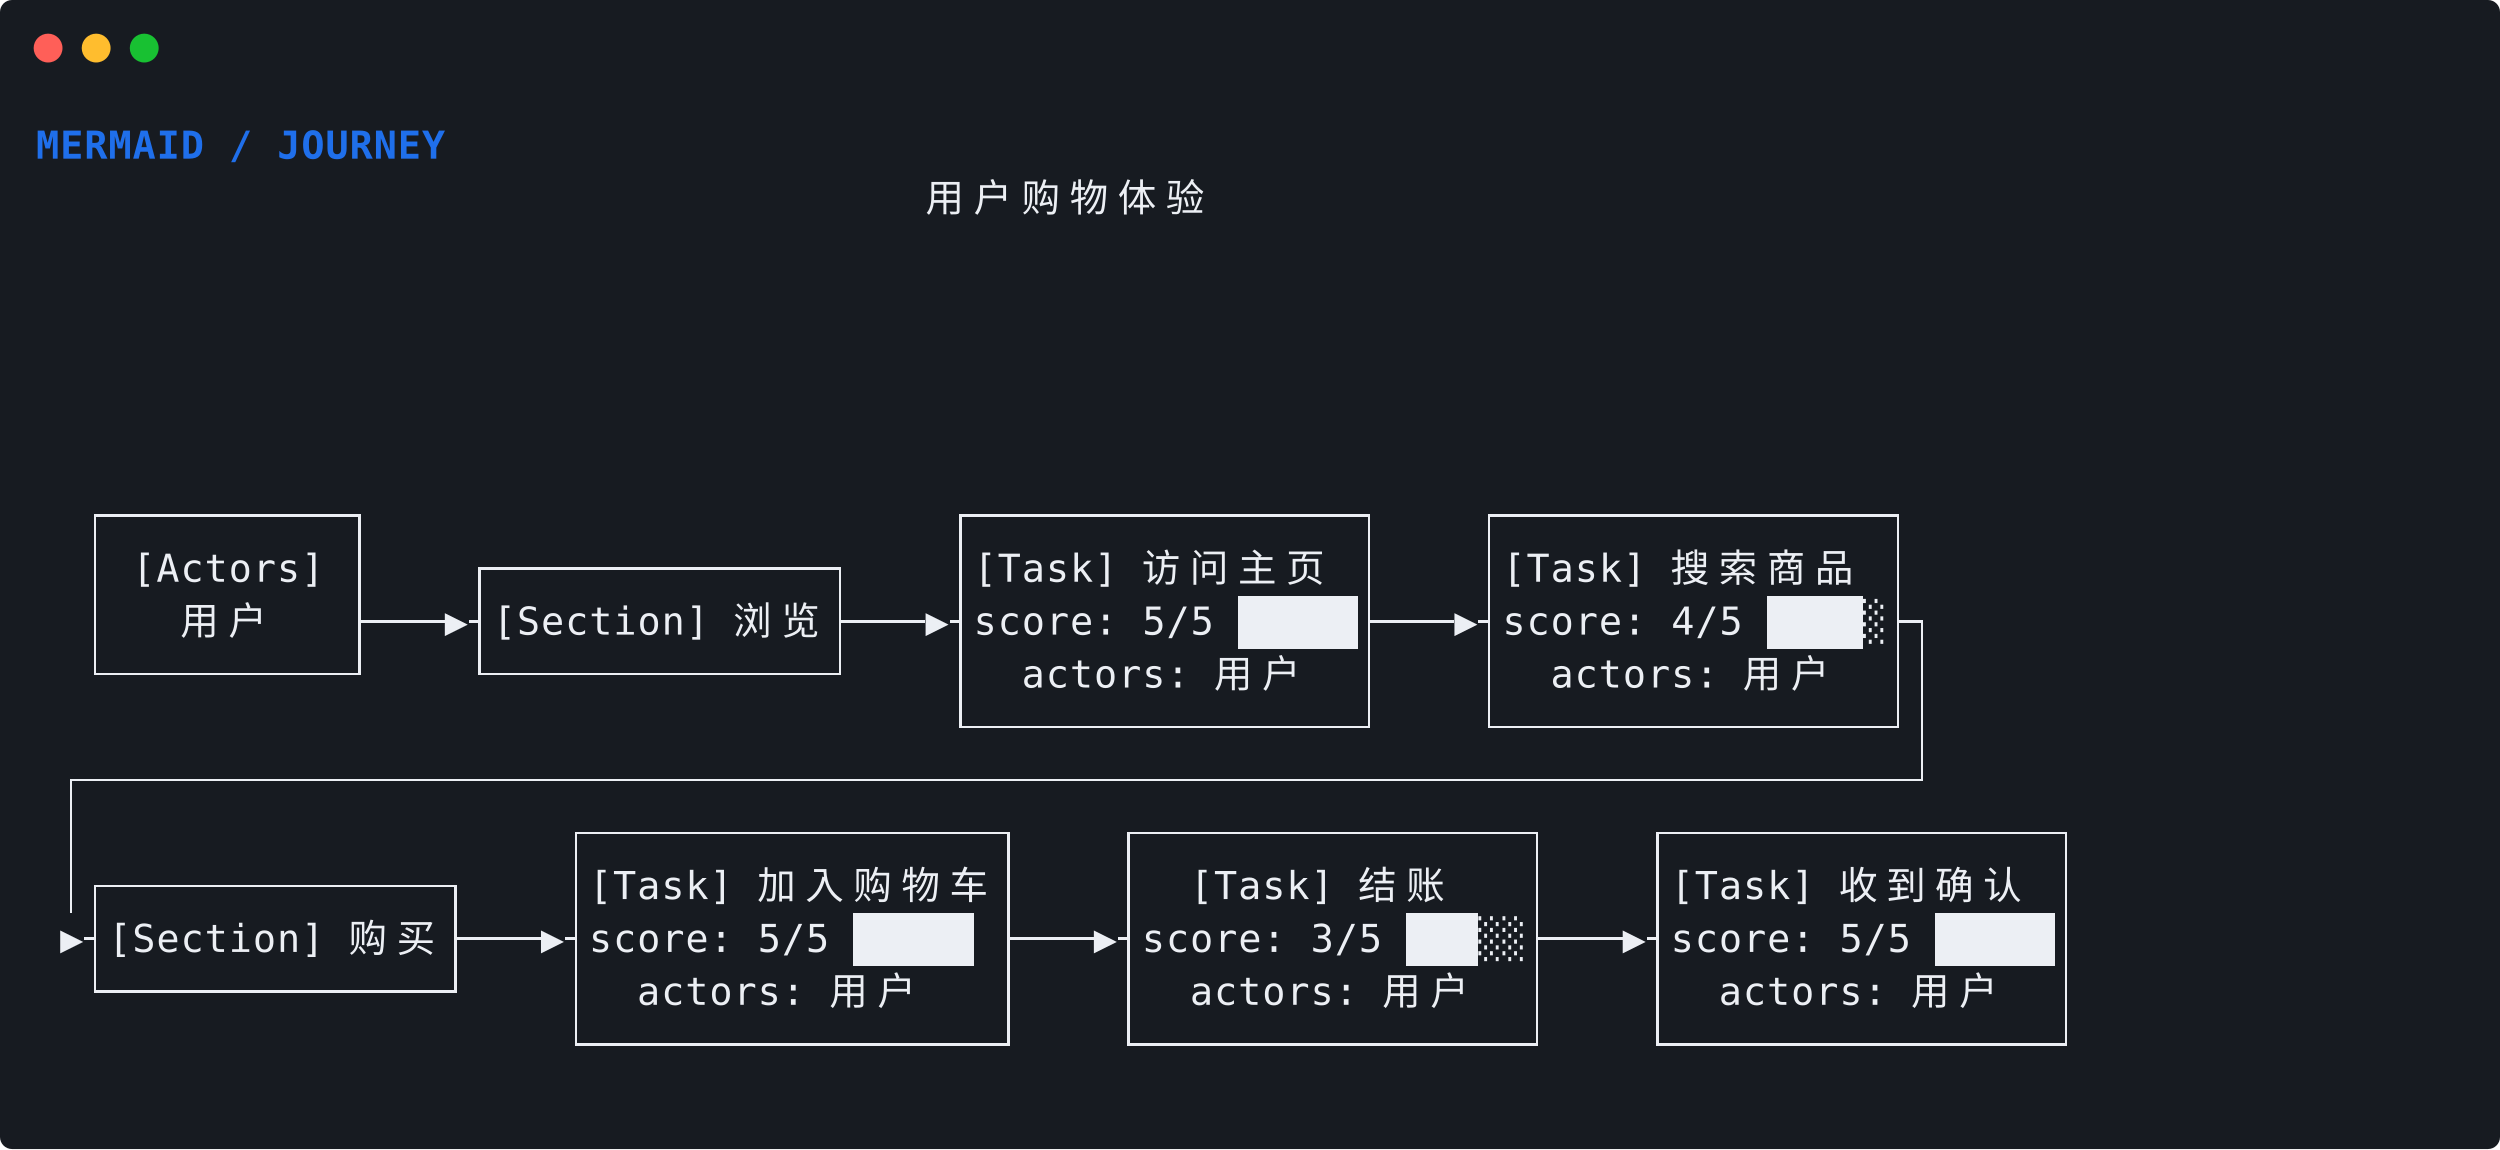
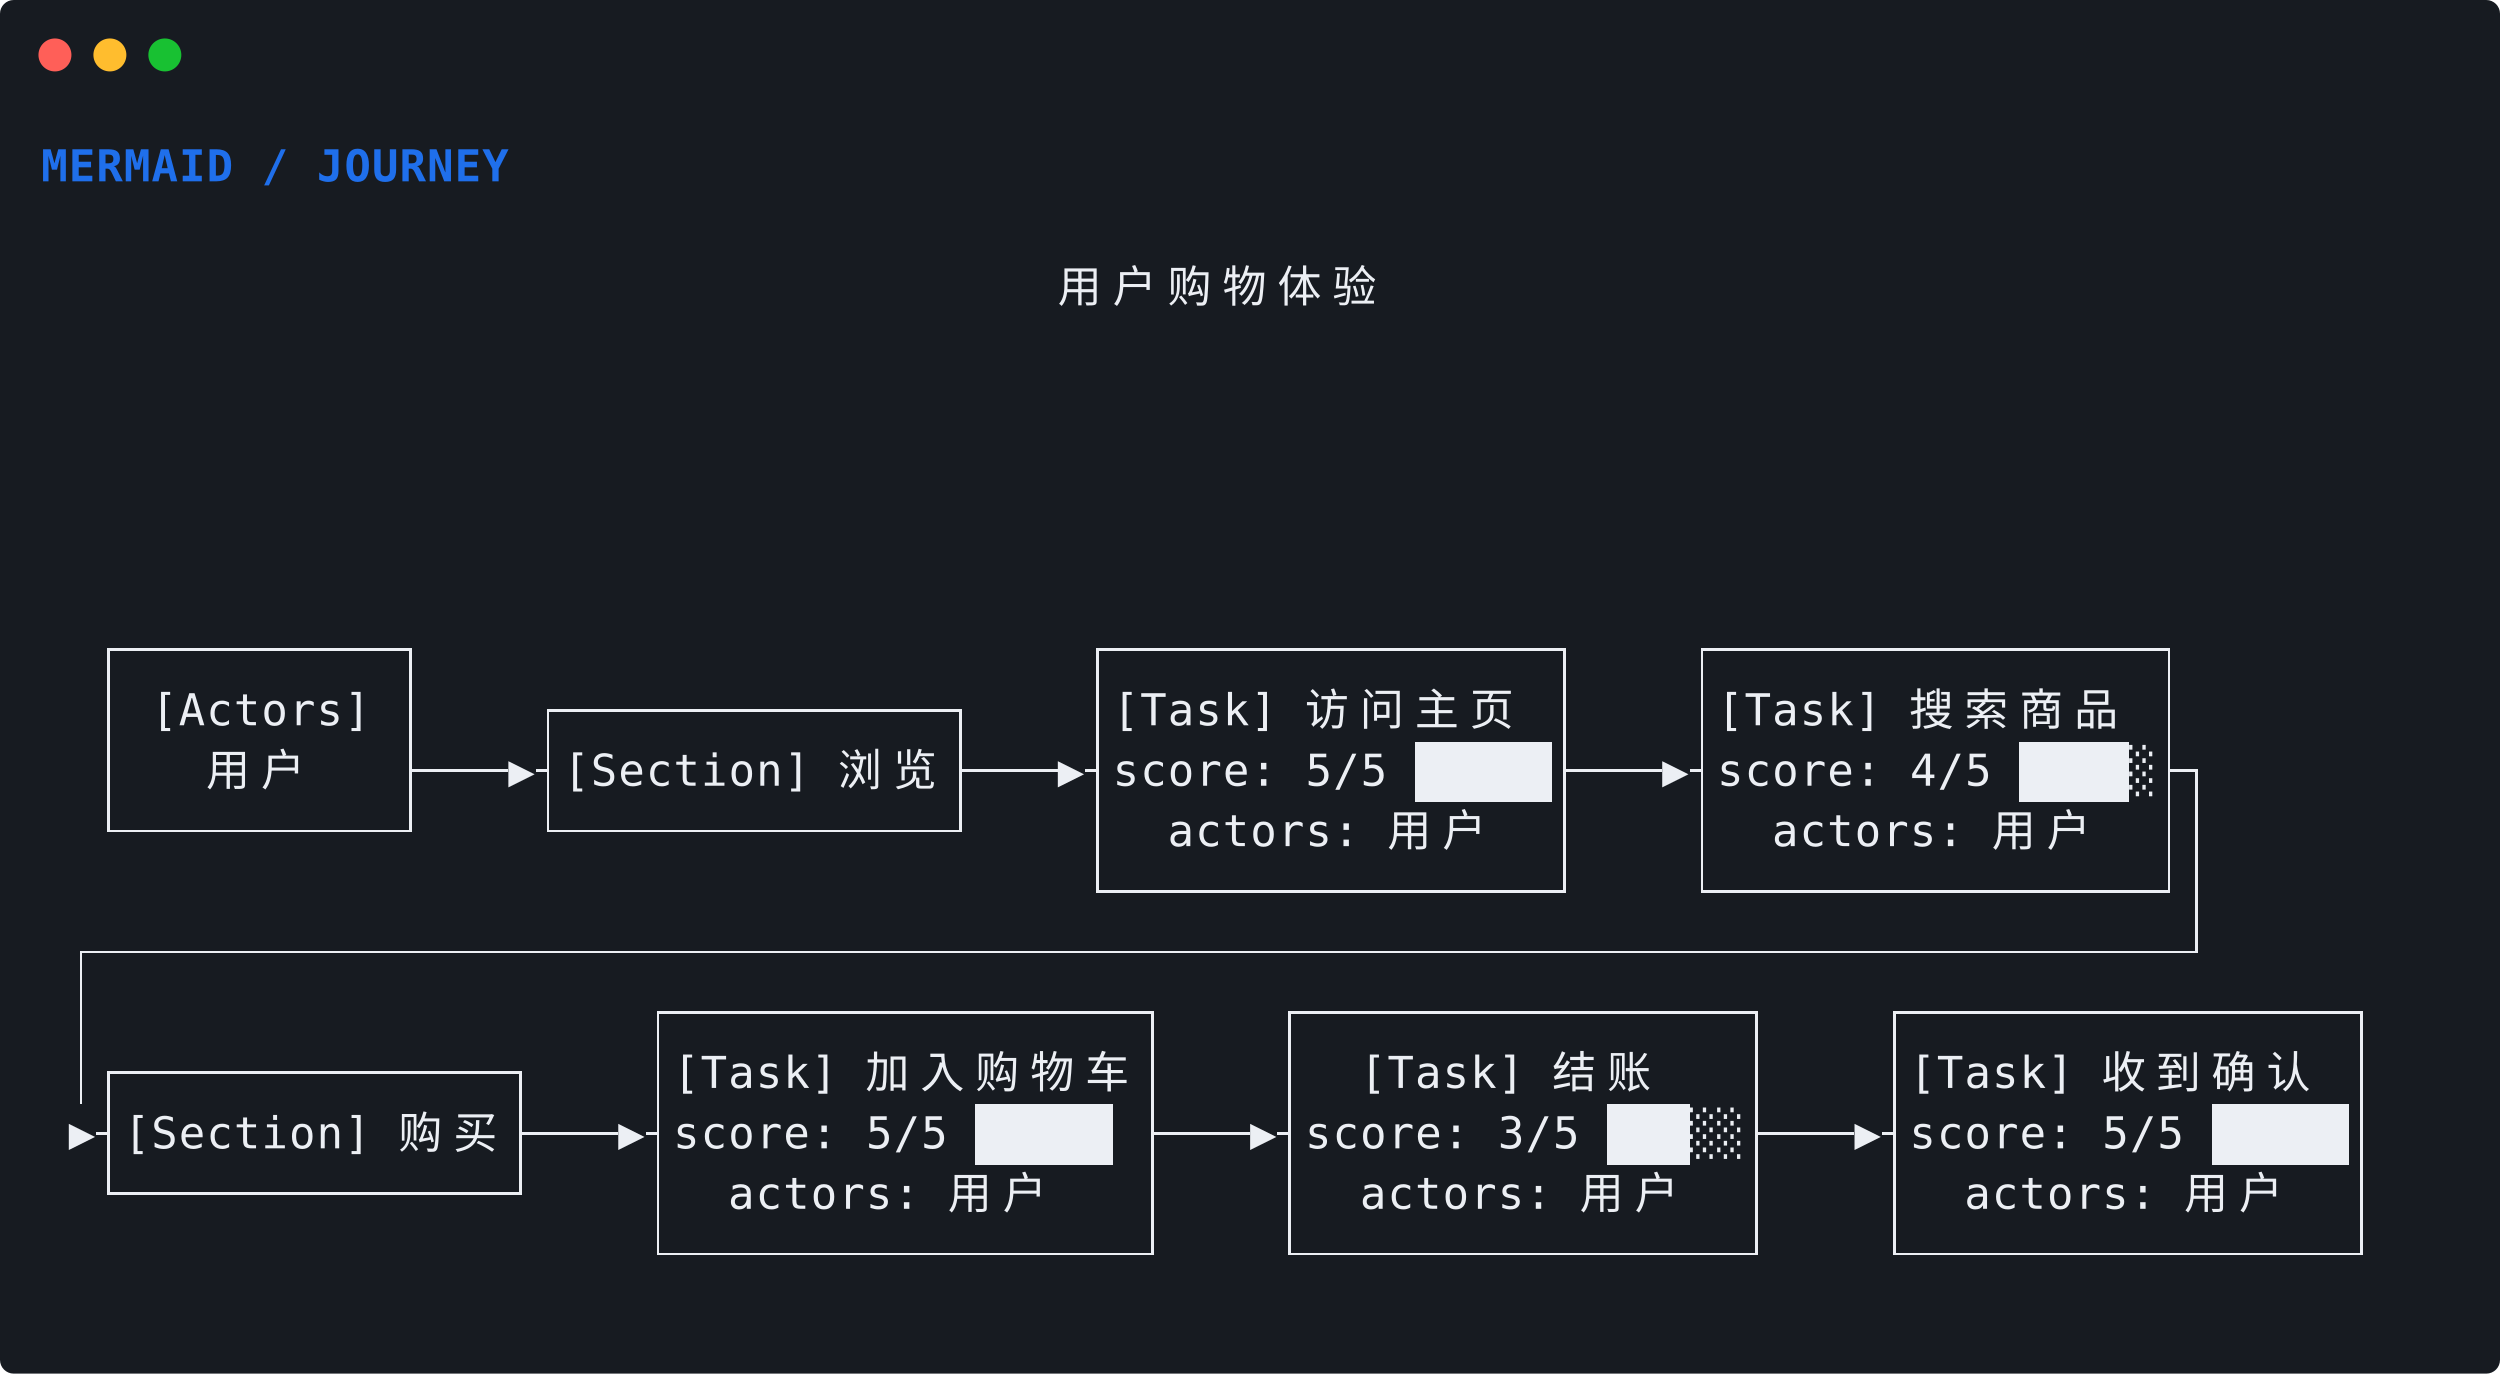
- <svg xmlns="http://www.w3.org/2000/svg" width="1040" height="478" viewBox="0 0 1040 478">
-   <rect width="1040" height="478" rx="5" fill="#171b21" />
+ <svg xmlns="http://www.w3.org/2000/svg" width="910" height="500" viewBox="0 0 910 500">
+   <rect width="910" height="500" rx="5" fill="#171b21" />
  <circle cx="20" cy="20" r="6" fill="#ff5f58" />
  <circle cx="40" cy="20" r="6" fill="#ffbd2e" />
  <circle cx="60" cy="20" r="6" fill="#18c132" />
-   <svg x="15" y="50" width="1000" height="418" viewBox="0 0 1000 418" overflow="hidden">
+   <svg x="15" y="50" width="870" height="440" viewBox="0 0 870 440" overflow="hidden">
    <style>.s0{fill:#1f6feb;font-weight:700}text{white-space:pre;font-kerning:none;font-variant-ligatures:none;font-synthesis:none;font-optical-sizing:none;-webkit-font-smoothing:antialiased;text-rendering:optimizeLegibility;text-decoration-skip-ink:none;text-decoration-thickness:1px;text-underline-offset:2px;letter-spacing:0.4px}</style>
    <g font-family="'JetBrains Mono','Fira Code','SF Mono',Menlo,Consolas,'DejaVu Sans Mono','Liberation Mono','Symbols Nerd Font Mono','Symbols Nerd Font','Powerline Symbols','Apple Symbols','Segoe UI Symbol','Noto Sans Symbols 2','Noto Sans Symbols','Apple Color Emoji','Segoe UI Emoji','Noto Color Emoji',monospace" font-size="16" fill="#eceff4" shape-rendering="crispEdges">
      <defs>
        <g id="c">
          <rect width="10" height="22" fill="#6a737d" />
        </g>
      </defs>
      <g class="r">
        <g transform="translate(0 0)">
          <g transform="translate(0 0)">
            <text y="16" class="s0">MERMAID / JOURNEY</text>
          </g>
-           <g transform="translate(0 22)">
+           <g transform="translate(0 44)">
            <text x="370" y="16">用</text>
            <text x="390" y="16">户</text>
            <text x="410" y="16">购</text>
            <text x="430" y="16">物</text>
            <text x="450" y="16">体</text>
            <text x="470" y="16">验</text>
          </g>
-           <g transform="translate(0 154)">
+           <g transform="translate(0 176)">
            <path d="M24 10h6v1H24M24 10h1v12H24M30 10h100v1H30M130 10h5v1H130M134 10h1v12H134M384 10h6v1H384M384 10h1v12H384M390 10h160v1H390M550 10h5v1H550M554 10h1v12H554M604 10h6v1H604M604 10h1v12H604M610 10h160v1H610M770 10h5v1H770M774 10h1v12H774" />
          </g>
-           <g transform="translate(0 176)">
+           <g transform="translate(0 198)">
            <path d="M24 0h1v22H24M134 0h1v22H134M184 10h6v1H184M184 10h1v12H184M190 10h140v1H190M330 10h5v1H330M334 10h1v12H334M384 0h1v22H384M554 0h1v22H554M604 0h1v22H604M774 0h1v22H774" />
            <text x="40" y="16">[Actors]</text>
            <text x="390" y="16">[Task]</text>
            <text x="460" y="16">访</text>
            <text x="480" y="16">问</text>
            <text x="500" y="16">主</text>
            <text x="520" y="16">页</text>
            <text x="610" y="16">[Task]</text>
            <text x="680" y="16">搜</text>
            <text x="700" y="16">索</text>
            <text x="720" y="16">商</text>
            <text x="740" y="16">品</text>
          </g>
-           <g transform="translate(0 198)">
+           <g transform="translate(0 220)">
            <path d="M24 0h1v22H24M134 10h6v1H134M134 0h1v22H134M140 10h30v1H140M180 10h5v1H180M184 0h1v22H184M334 10h6v1H334M334 0h1v22H334M340 10h30v1H340M380 10h5v1H380M384 0h1v22H384M500 0h50v22H500M554 10h6v1H554M554 0h1v22H554M560 10h30v1H560M600 10h5v1H600M604 0h1v22H604M720 0h40v22H720M774 10h6v1H774M774 0h1v22H774M780 10h5v1H780M784 10h1v12H784" />
            <text x="60" y="16">用</text>
            <text x="80" y="16">户</text>
            <text x="170" y="16">▶</text>
            <text x="190" y="16">[Section]</text>
            <text x="290" y="16">浏</text>
            <text x="310" y="16">览</text>
            <text x="370" y="16">▶</text>
            <text x="390" y="16">score: 5/5</text>
            <text x="590" y="16">▶</text>
            <text x="610" y="16">score: 4/5</text>
            <text x="760" y="16">░</text>
          </g>
-           <g transform="translate(0 220)">
+           <g transform="translate(0 242)">
            <path d="M24 10h6v1H24M24 0h1v11H24M30 10h100v1H30M130 10h5v1H130M134 0h1v11H134M184 10h6v1H184M184 0h1v11H184M190 10h140v1H190M330 10h5v1H330M334 0h1v11H334M384 0h1v22H384M554 0h1v22H554M604 0h1v22H604M774 0h1v22H774M784 0h1v22H784" />
            <text x="410" y="16">actors:</text>
            <text x="490" y="16">用</text>
            <text x="510" y="16">户</text>
            <text x="630" y="16">actors:</text>
            <text x="710" y="16">用</text>
            <text x="730" y="16">户</text>
          </g>
-           <g transform="translate(0 242)">
+           <g transform="translate(0 264)">
            <path d="M384 10h6v1H384M384 0h1v11H384M390 10h160v1H390M550 10h5v1H550M554 0h1v11H554M604 10h6v1H604M604 0h1v11H604M610 10h160v1H610M770 10h5v1H770M774 0h1v11H774M784 0h1v22H784" />
          </g>
-           <g transform="translate(0 264)">
+           <g transform="translate(0 286)">
            <path d="M14 10h6v1H14M14 10h1v12H14M20 10h760v1H20M780 10h5v1H780M784 0h1v11H784" />
          </g>
-           <g transform="translate(0 286)">
+           <g transform="translate(0 308)">
            <path d="M14 0h1v22H14M224 10h6v1H224M224 10h1v12H224M230 10h170v1H230M400 10h5v1H400M404 10h1v12H404M454 10h6v1H454M454 10h1v12H454M460 10h160v1H460M620 10h5v1H620M624 10h1v12H624M674 10h6v1H674M674 10h1v12H674M680 10h160v1H680M840 10h5v1H840M844 10h1v12H844" />
          </g>
-           <g transform="translate(0 308)">
+           <g transform="translate(0 330)">
            <path d="M14 0h1v22H14M24 10h6v1H24M24 10h1v12H24M30 10h140v1H30M170 10h5v1H170M174 10h1v12H174M224 0h1v22H224M404 0h1v22H404M454 0h1v22H454M624 0h1v22H624M674 0h1v22H674M844 0h1v22H844" />
            <text x="230" y="16">[Task]</text>
            <text x="300" y="16">加</text>
            <text x="320" y="16">入</text>
            <text x="340" y="16">购</text>
            <text x="360" y="16">物</text>
            <text x="380" y="16">车</text>
            <text x="480" y="16">[Task]</text>
            <text x="550" y="16">结</text>
            <text x="570" y="16">账</text>
            <text x="680" y="16">[Task]</text>
            <text x="750" y="16">收</text>
            <text x="770" y="16">到</text>
            <text x="790" y="16">确</text>
            <text x="810" y="16">认</text>
          </g>
-           <g transform="translate(0 330)">
+           <g transform="translate(0 352)">
            <path d="M20 10h5v1H20M24 0h1v22H24M174 10h6v1H174M174 0h1v22H174M180 10h30v1H180M220 10h5v1H220M224 0h1v22H224M340 0h50v22H340M404 10h6v1H404M404 0h1v22H404M410 10h30v1H410M450 10h5v1H450M454 0h1v22H454M570 0h30v22H570M624 10h6v1H624M624 0h1v22H624M630 10h30v1H630M670 10h5v1H670M674 0h1v22H674M790 0h50v22H790M844 0h1v22H844" />
            <text x="10" y="16">▶</text>
            <text x="30" y="16">[Section]</text>
            <text x="130" y="16">购</text>
            <text x="150" y="16">买</text>
            <text x="210" y="16">▶</text>
            <text x="230" y="16">score: 5/5</text>
            <text x="440" y="16">▶</text>
            <text x="460" y="16">score: 3/5</text>
            <text x="600" y="16">░░</text>
            <text x="660" y="16">▶</text>
            <text x="680" y="16">score: 5/5</text>
          </g>
-           <g transform="translate(0 352)">
+           <g transform="translate(0 374)">
            <path d="M24 10h6v1H24M24 0h1v11H24M30 10h140v1H30M170 10h5v1H170M174 0h1v11H174M224 0h1v22H224M404 0h1v22H404M454 0h1v22H454M624 0h1v22H624M674 0h1v22H674M844 0h1v22H844" />
            <text x="250" y="16">actors:</text>
            <text x="330" y="16">用</text>
            <text x="350" y="16">户</text>
            <text x="480" y="16">actors:</text>
            <text x="560" y="16">用</text>
            <text x="580" y="16">户</text>
            <text x="700" y="16">actors:</text>
            <text x="780" y="16">用</text>
            <text x="800" y="16">户</text>
          </g>
-           <g transform="translate(0 374)">
+           <g transform="translate(0 396)">
            <path d="M224 10h6v1H224M224 0h1v11H224M230 10h170v1H230M400 10h5v1H400M404 0h1v11H404M454 10h6v1H454M454 0h1v11H454M460 10h160v1H460M620 10h5v1H620M624 0h1v11H624M674 10h6v1H674M674 0h1v11H674M680 10h160v1H680M840 10h5v1H840M844 0h1v11H844" />
          </g>
        </g>
      </g>
    </g>
  </svg>
</svg>
